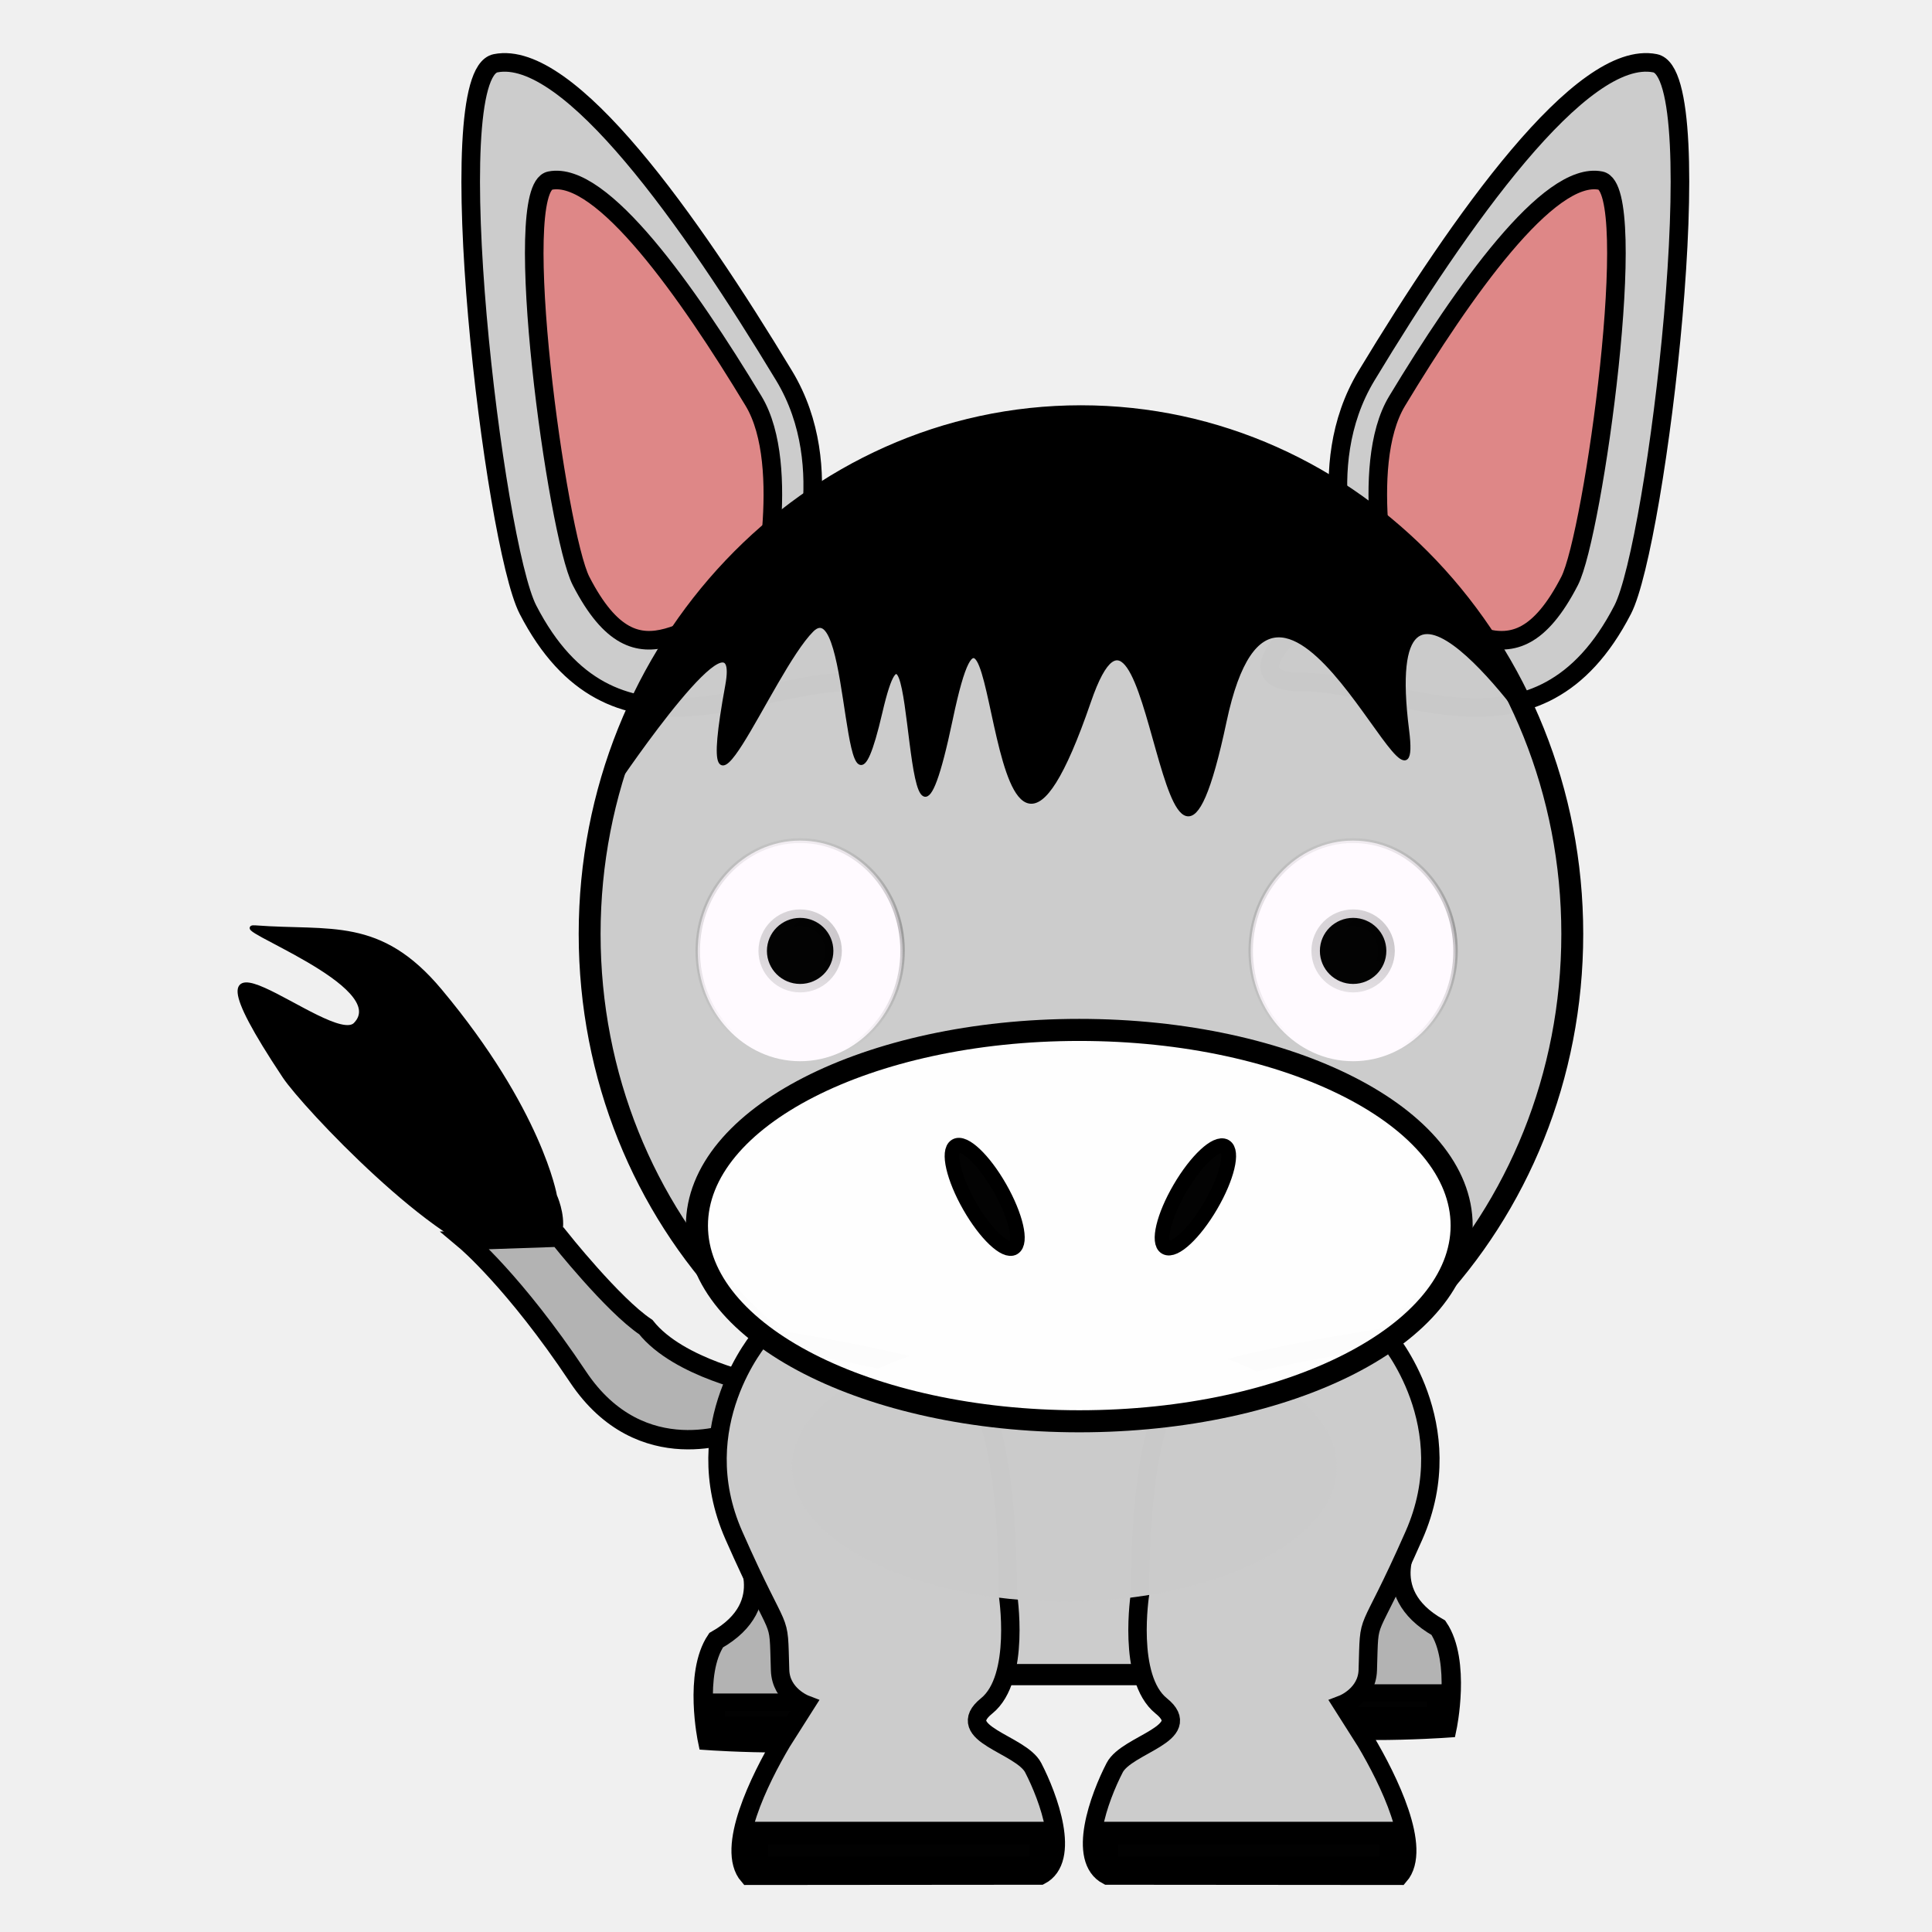
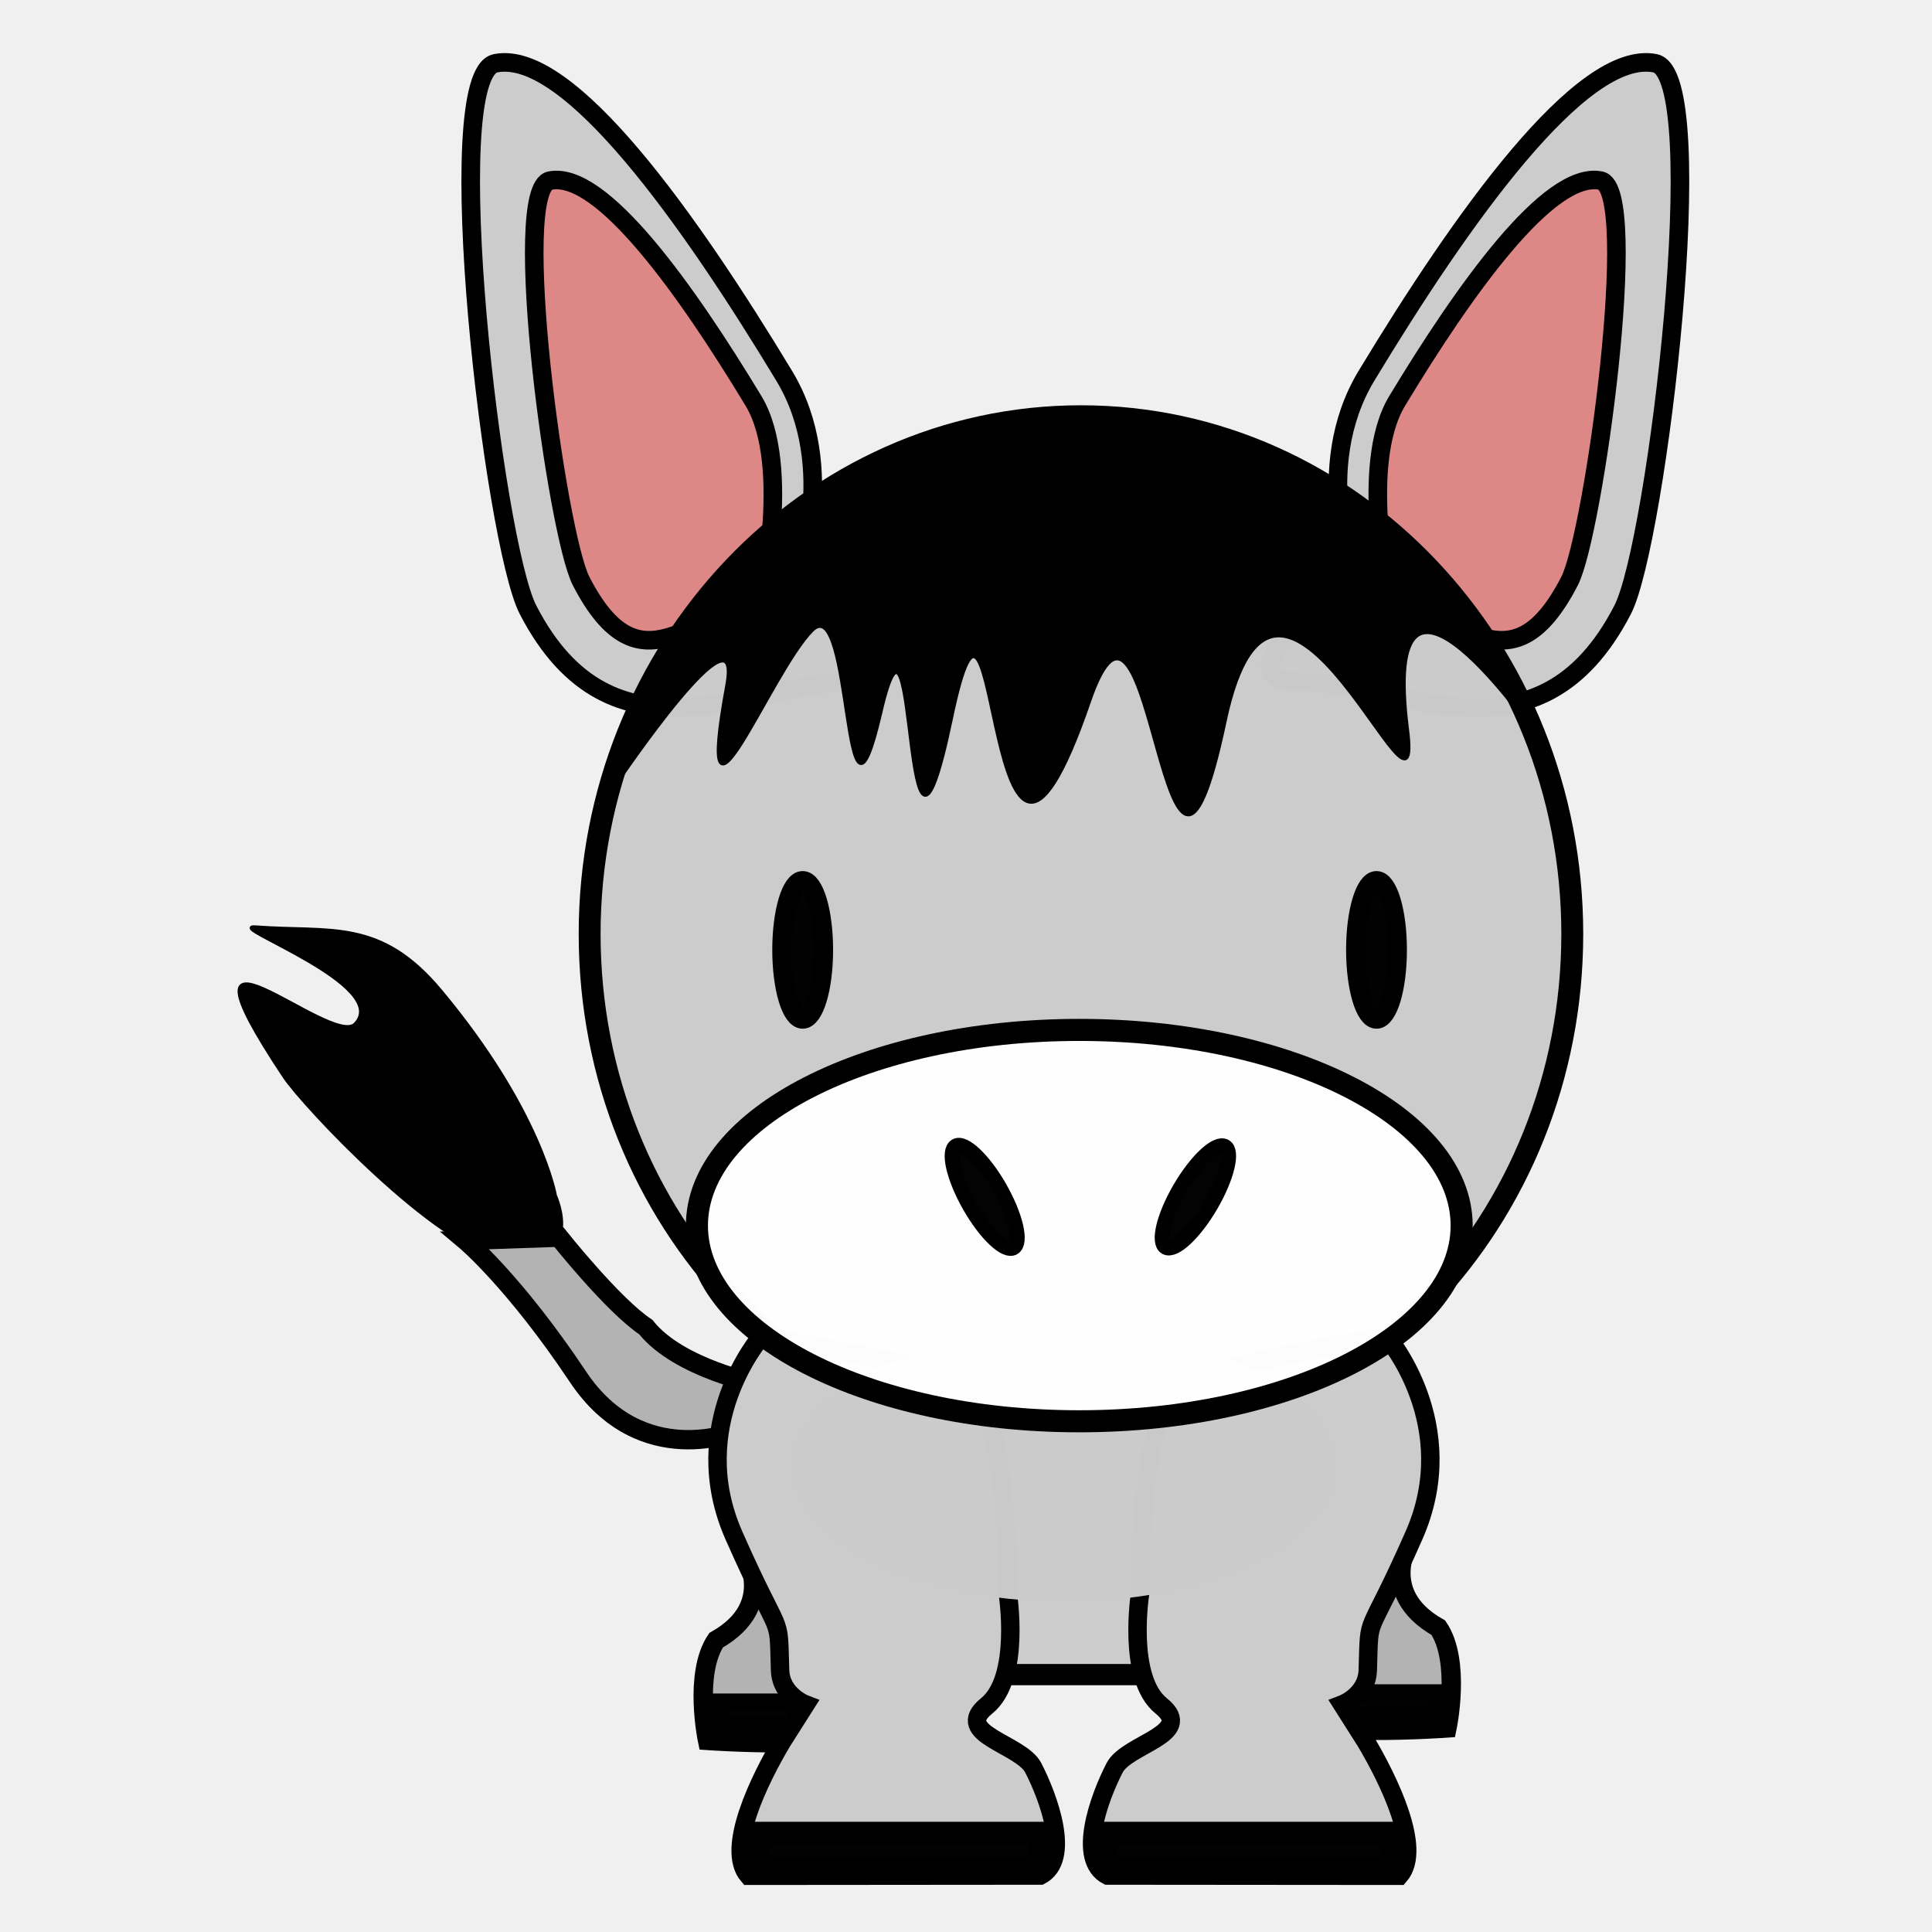
- <svg xmlns="http://www.w3.org/2000/svg" xmlns:xlink="http://www.w3.org/1999/xlink" width="512" height="512" viewBox="0 0 135.467 135.467" version="1.1" id="svg8">
-   <defs id="defs2">
-     <linearGradient id="linearGradient969">
-       <stop style="stop-color:#000000;stop-opacity:1;" offset="0" id="stop965" />
-       <stop style="stop-color:#000000;stop-opacity:0;" offset="1" id="stop967" />
-     </linearGradient>
-     <radialGradient xlink:href="#linearGradient969" id="radialGradient971" cx="75.491" cy="228.208" fx="75.491" fy="228.208" r="26.724" gradientTransform="matrix(1,0,0,0.2957146,0,160.7238)" gradientUnits="userSpaceOnUse" />
-   </defs>
+ <svg xmlns="http://www.w3.org/2000/svg" width="512" height="512" viewBox="0 0 135.467 135.467" version="1.1" id="svg8">
+   <defs id="defs2" />
  <g id="layer1" transform="translate(0,-161.5333)">
    <path style="fill:#000000;stroke:#000000;stroke-width:0.265px;stroke-linecap:butt;stroke-linejoin:miter;stroke-opacity:1" d="m 38.92,245.373 c 0,0 -1.011,-5.952 -8.057,-14.382 -4.234,-5.066 -7.699,-4.041 -12.946,-4.441 -2.231,-0.17 9.676,4.064 6.993,6.804 -1.703,1.739 -13.692,-9.453 -4.974,3.658 1.37,2.061 10.813,12.079 15.258,12.639 6.04,0.761 3.726,-4.277 3.726,-4.277 z" id="path840" />
    <g id="g4798" transform="translate(-3.175,-0.13438)">
      <path id="path4672" d="m 59.022,202.39 c 0,0 3.071,-7.861 -0.862,-14.371 -6.587,-10.902 -15.079,-22.937 -20.233,-21.916 -4.047,0.802 -0.117,33.689 2.266,38.311 5.919,11.483 15.726,5.075 22.47,5.075 6.744,0 -3.641,-7.099 -3.641,-7.099 z" style="fill:#cccccc;stroke:#000000;stroke-width:1.303;stroke-linecap:butt;stroke-linejoin:miter;stroke-miterlimit:4.3;stroke-dasharray:none;stroke-opacity:1" />
      <path id="path4672-6" d="m 56.441,204.266 c 0,0 2.344,-9.893 -0.43,-14.483 -4.644,-7.687 -10.632,-16.172 -14.266,-15.452 -2.853,0.565 0.494,24.819 2.174,28.078 4.173,8.096 7.766,1.857 12.521,1.857 4.755,0 0,0 0,0 z" style="fill:#de8787;stroke:#000000;stroke-width:1.303;stroke-linecap:butt;stroke-linejoin:miter;stroke-miterlimit:4.3;stroke-dasharray:none;stroke-opacity:1" />
    </g>
    <g id="g4794" transform="translate(7.408334)">
      <path id="path4672-1" d="m 87.543,202.255 c 0,0 -3.071,-7.861 0.862,-14.371 6.587,-10.902 15.079,-22.937 20.233,-21.916 4.047,0.802 0.117,33.689 -2.266,38.311 -5.919,11.483 -15.726,5.075 -22.47,5.075 -6.744,0 3.641,-7.099 3.641,-7.099 z" style="fill:#cccccc;stroke:#000000;stroke-width:1.303;stroke-linecap:butt;stroke-linejoin:miter;stroke-miterlimit:4.3;stroke-dasharray:none;stroke-opacity:1" />
      <path id="path4672-6-2" d="m 90.124,204.132 c 0,0 -2.344,-9.893 0.43,-14.483 4.644,-7.687 10.632,-16.172 14.266,-15.452 2.853,0.565 -0.494,24.819 -2.174,28.078 -4.173,8.096 -7.766,1.857 -12.521,1.857 -4.755,0 0,0 0,0 z" style="fill:#de8787;stroke:#000000;stroke-width:1.303;stroke-linecap:butt;stroke-linejoin:miter;stroke-miterlimit:4.3;stroke-dasharray:none;stroke-opacity:1" />
    </g>
    <ellipse style="fill:#cccccc;fill-opacity:0.986;stroke:#000000;stroke-width:1.535;stroke-opacity:1;stroke-miterlimit:4;stroke-dasharray:none" id="path4599" cx="75.794" cy="227.022" rx="34.45" ry="36.304" />
    <path style="fill:#b3b3b3;stroke:#000000;stroke-width:1.357;stroke-linecap:butt;stroke-linejoin:miter;stroke-miterlimit:4;stroke-dasharray:none;stroke-opacity:1" d="m 39.19,248.28 c 0,0 3.777,4.762 6.091,6.304 2.314,2.914 7.972,4.021 7.972,4.021 l -1.542,3.256 v 0 c 0,0 -6.733,2.89 -11.189,-3.795 -4.456,-6.684 -7.891,-9.563 -7.891,-9.563 z" id="path4944" />
    <ellipse style="fill:#cccccc;fill-opacity:0.986;stroke:#000000;stroke-width:1.202;stroke-opacity:0" id="path4871" cx="75.54" cy="265.927" rx="20.143" ry="12.884" />
    <path style="fill:none;stroke:#000000;stroke-width:1.489px;stroke-linecap:butt;stroke-linejoin:miter;stroke-opacity:1" d="M 69.192,278.953 H 82.903" id="path4924" />
    <g id="g869">
      <path id="path4942-5" d="m 52.07,270.145 c 0,0 2.644,3.852 -1.856,6.395 -1.591,2.361 -0.604,7.029 -0.604,7.029 0,0 9.869,0.697 11.58,-0.76 3.827,-3.258 -9.547,-16.302 -9.547,-16.302 z" style="fill:#b3b3b3;stroke:#000000;stroke-width:1.357px;stroke-linecap:butt;stroke-linejoin:miter;stroke-opacity:1" />
      <rect y="280.886" x="50.224" height="1.643" width="7.699" id="rect844" style="fill:#000000;fill-opacity:0.986;stroke:#000000;stroke-width:1.218;stroke-miterlimit:4.3;stroke-dasharray:none;stroke-opacity:1" />
    </g>
    <g id="g873">
      <path id="path4942" d="m 98.999,269.271 c 0,0 -2.644,3.852 1.856,6.395 1.591,2.361 0.604,7.029 0.604,7.029 0,0 -9.869,0.697 -11.58,-0.76 -3.827,-3.258 9.547,-16.302 9.547,-16.302 z" style="fill:#b3b3b3;stroke:#000000;stroke-width:1.357px;stroke-linecap:butt;stroke-linejoin:miter;stroke-opacity:1" />
      <rect y="280.234" x="92.957" height="1.61" width="7.699" id="rect844-3" style="fill:#000000;fill-opacity:0.986;stroke:#000000;stroke-width:1.205;stroke-miterlimit:4.3;stroke-dasharray:none;stroke-opacity:1" />
    </g>
    <g id="g929">
      <g transform="matrix(0.9519777,0,0,1,1.912233,0.1082422)" id="g879">
        <path style="fill:#cccccc;stroke:#000000;stroke-width:1.357;stroke-linecap:butt;stroke-linejoin:miter;stroke-miterlimit:4;stroke-dasharray:none;stroke-opacity:1" d="m 54.02,255.196 c 0,0 -5.565,6.141 -1.974,13.89 3.591,7.749 3.259,5.161 3.402,9.449 0.059,1.766 1.86,2.422 1.86,2.422 l -1.713,2.57 c -1.659,2.661 -4.186,7.54 -2.489,9.39 l 21.527,-0.017 v 0 c 2.263,-1.118 0.593,-5.438 -0.541,-7.526 -0.903,-1.662 -5.978,-2.382 -3.431,-4.335 2.547,-1.953 1.558,-7.88 1.558,-7.88 0,0 0.191,-13.098 -3.211,-14.704 -3.402,-1.606 -14.988,-3.259 -14.988,-3.259 z" id="path3780" />
        <rect style="fill:#000000;fill-opacity:0.986;stroke:#000000;stroke-width:1.57;stroke-miterlimit:4.3;stroke-dasharray:none;stroke-opacity:1" id="rect875" width="20.848" height="2.422" x="53.784" y="289.949" />
      </g>
      <g transform="matrix(-0.9519777,0,0,1,148.6906,0.1082422)" id="g879-3">
        <path style="fill:#cccccc;stroke:#000000;stroke-width:1.357;stroke-linecap:butt;stroke-linejoin:miter;stroke-miterlimit:4;stroke-dasharray:none;stroke-opacity:1" d="m 54.02,255.196 c 0,0 -5.565,6.141 -1.974,13.89 3.591,7.749 3.259,5.161 3.402,9.449 0.059,1.766 1.86,2.422 1.86,2.422 l -1.713,2.57 c -1.659,2.661 -4.186,7.54 -2.489,9.39 l 21.527,-0.017 v 0 c 2.263,-1.118 0.593,-5.438 -0.541,-7.526 -0.903,-1.662 -5.978,-2.382 -3.431,-4.335 2.547,-1.953 1.558,-7.88 1.558,-7.88 0,0 0.191,-13.098 -3.211,-14.704 -3.402,-1.606 -14.988,-3.259 -14.988,-3.259 z" id="path3780-5" />
        <rect style="fill:#000000;fill-opacity:0.986;stroke:#000000;stroke-width:1.57;stroke-miterlimit:4.3;stroke-dasharray:none;stroke-opacity:1" id="rect875-6" width="20.848" height="2.422" x="53.784" y="289.949" />
      </g>
    </g>
    <ellipse style="fill:#cccccc;fill-opacity:0.986;stroke:#000000;stroke-width:1.003;stroke-opacity:0" id="path4871-3" cx="74.635" cy="264.393" rx="19.107" ry="9.442" />
+     <ellipse style="fill:#000000;fill-opacity:0.986;stroke:#000000;stroke-width:1.357;stroke-opacity:1" id="path4671" cx="56.282" cy="228.137" rx="1.454" ry="4.848" />
+     <ellipse style="fill:#000000;fill-opacity:0.986;stroke:#000000;stroke-width:1.357;stroke-opacity:1" id="path4671-3" cx="96.517" cy="228.137" rx="1.454" ry="4.848" />
    <ellipse style="fill:#ffffff;fill-opacity:0.986;stroke:#000000;stroke-width:1.547;stroke-opacity:1" id="path4632" cx="75.677" cy="247.469" rx="26.81" ry="13.721" />
    <ellipse style="fill:#000000;fill-opacity:0.986;stroke:#000000;stroke-width:1.03;stroke-opacity:1" id="path4688" cx="-61.632" cy="246.433" rx="1.237" ry="4.104" transform="matrix(0.8606012,-0.5092795,0.4954062,0.8686614,0,0)" />
    <ellipse style="fill:#000000;fill-opacity:0.986;stroke:#000000;stroke-width:1.03;stroke-opacity:1" id="path4688-5" cx="196.242" cy="172.774" rx="1.237" ry="4.104" transform="matrix(0.8713496,0.4906627,-0.5045797,0.8633651,0,0)" />
    <path style="fill:#000000;stroke-width:0.265" d="" id="path4751" />
    <path style="fill:#000000;stroke:#000000;stroke-width:0.265px;stroke-linecap:butt;stroke-linejoin:miter;stroke-opacity:1" d="m 43.298,216.336 c 0,0 8.86,-13.124 7.686,-6.728 -2.392,13.029 3.005,-0.945 5.945,-3.885 2.94,-2.94 2.138,17.243 4.811,5.75 2.673,-11.493 1.46,17.054 4.935,0.483 3.475,-16.571 2.227,20.482 9.687,-1.231 4.487,-13.061 5.209,21.691 9.511,1.388 3.732,-17.615 13.976,9.956 12.797,0.613 -1.978,-15.665 9.041,0.384 9.041,0.384 0,0 -17.909,-39.408 -54.25,-13.779 -6.665,4.7 -10.162,17.006 -10.162,17.006 z" id="path4772" />
-     <g id="g963" style="stroke:url(#radialGradient971);stroke-opacity:0.245">
-       <g transform="translate(27.14397,-1.058331)" id="g904" style="stroke:url(#radialGradient971);stroke-opacity:0.245">
-         <circle r="7.182" transform="matrix(1,0,0,1.076923,0,-18.04876)" cy="229.65" cx="67.733" id="path844-3" style="opacity:1;vector-effect:none;fill:#fffaff;fill-opacity:1;stroke:url(#radialGradient971);stroke-width:0.314;stroke-linecap:butt;stroke-linejoin:miter;stroke-miterlimit:4;stroke-dasharray:none;stroke-dashoffset:0;stroke-opacity:0.245" />
-         <ellipse style="fill:#000000;fill-opacity:0.986;stroke:url(#radialGradient971);stroke-width:1.188;stroke-opacity:0.245" id="path4671-7" cx="67.733" cy="229.267" rx="2.33" ry="2.316" />
-       </g>
-       <g transform="translate(-11.62822,-1.058331)" id="g904-5" style="stroke:url(#radialGradient971);stroke-opacity:0.245">
-         <circle transform="matrix(1,0,0,1.076923,0,-18.04876)" r="7.182" cy="229.65" cx="67.733" id="path844-3-3" style="opacity:1;vector-effect:none;fill:#fffaff;fill-opacity:1;stroke:url(#radialGradient971);stroke-width:0.314;stroke-linecap:butt;stroke-linejoin:miter;stroke-miterlimit:4;stroke-dasharray:none;stroke-dashoffset:0;stroke-opacity:0.245" />
-         <ellipse style="fill:#000000;fill-opacity:0.986;stroke:url(#radialGradient971);stroke-width:1.188;stroke-opacity:0.245" id="path4671-7-5" cx="67.733" cy="229.267" rx="2.33" ry="2.316" />
-       </g>
-     </g>
  </g>
</svg>
